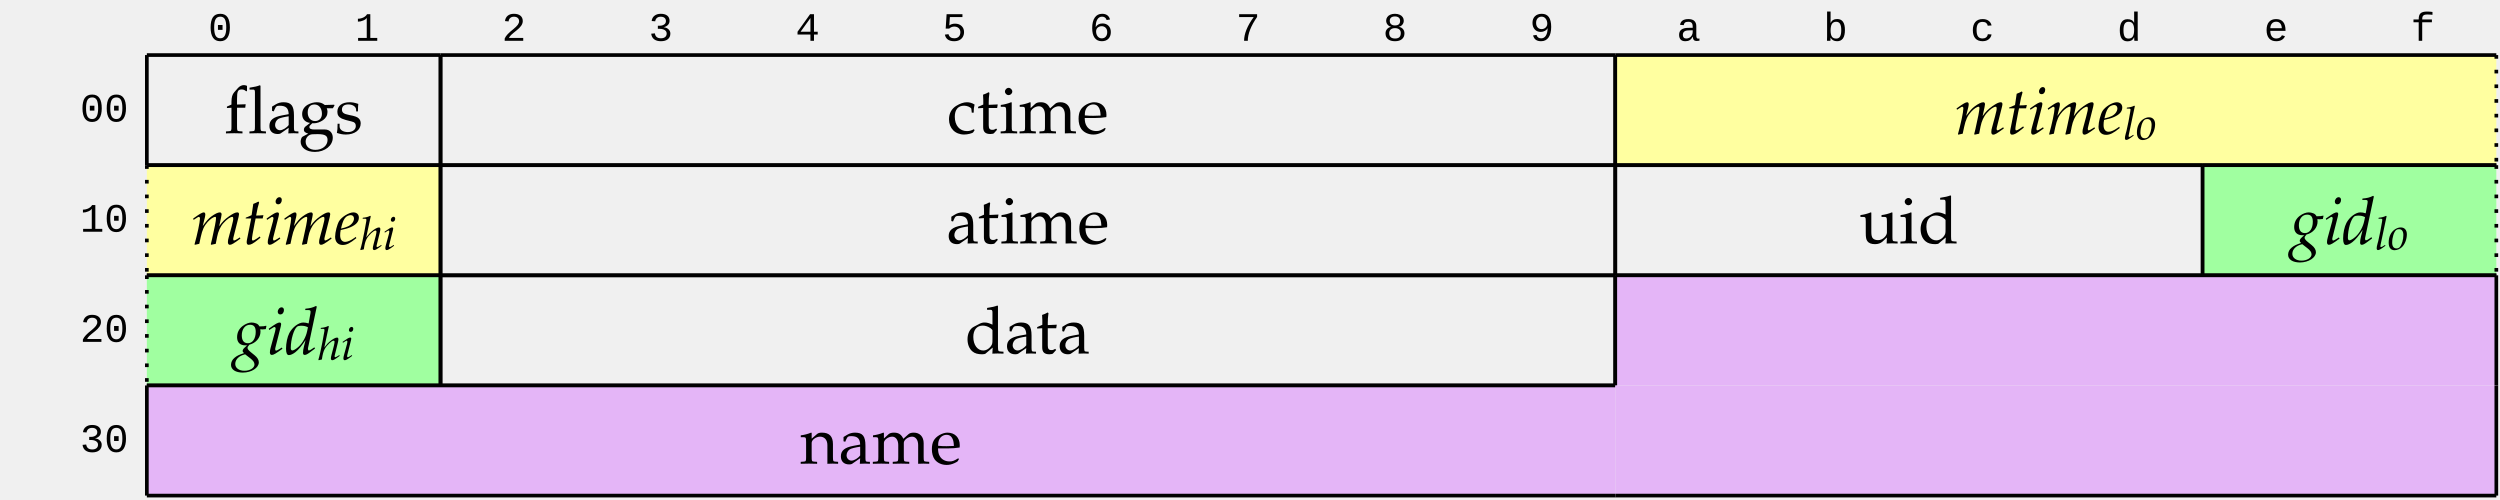
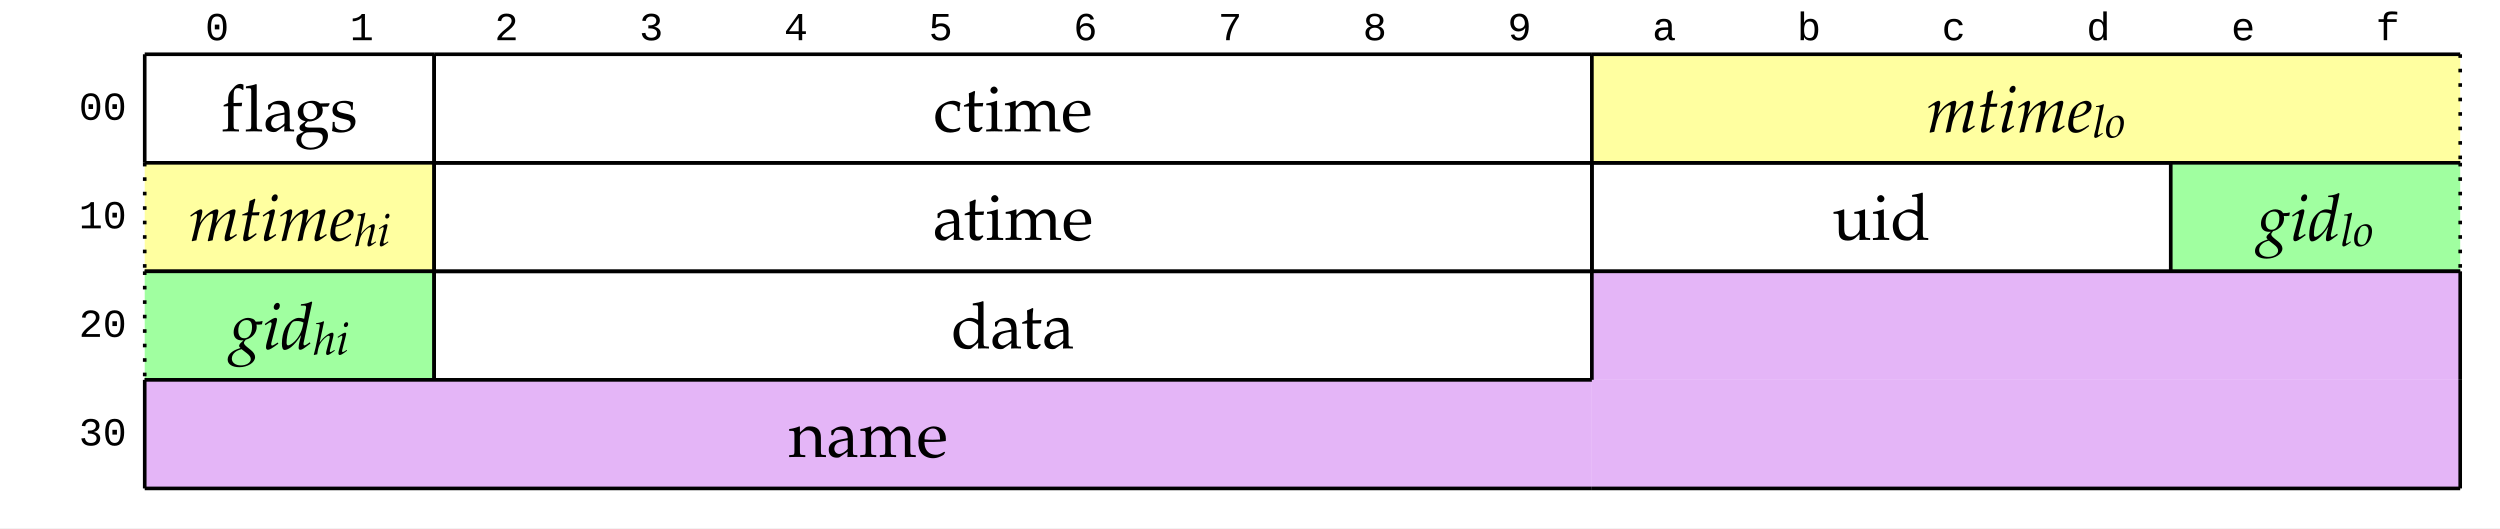
- <svg xmlns="http://www.w3.org/2000/svg" version="1.0" width="681" height="136" viewBox="0 0 681 136">
+ <svg xmlns="http://www.w3.org/2000/svg" version="1.0" width="691" height="146" viewBox="0 0 691 146">
+   <rect width="100%" height="100%" fill="white" />
  <text x="60" y="8" font-family="Courier New, monospace" font-size="11" dominant-baseline="middle" text-anchor="middle">0</text>
  <text x="100" y="8" font-family="Courier New, monospace" font-size="11" dominant-baseline="middle" text-anchor="middle">1</text>
  <text x="140" y="8" font-family="Courier New, monospace" font-size="11" dominant-baseline="middle" text-anchor="middle">2</text>
  <text x="180" y="8" font-family="Courier New, monospace" font-size="11" dominant-baseline="middle" text-anchor="middle">3</text>
  <text x="220" y="8" font-family="Courier New, monospace" font-size="11" dominant-baseline="middle" text-anchor="middle">4</text>
  <text x="260" y="8" font-family="Courier New, monospace" font-size="11" dominant-baseline="middle" text-anchor="middle">5</text>
  <text x="300" y="8" font-family="Courier New, monospace" font-size="11" dominant-baseline="middle" text-anchor="middle">6</text>
  <text x="340" y="8" font-family="Courier New, monospace" font-size="11" dominant-baseline="middle" text-anchor="middle">7</text>
  <text x="380" y="8" font-family="Courier New, monospace" font-size="11" dominant-baseline="middle" text-anchor="middle">8</text>
  <text x="420" y="8" font-family="Courier New, monospace" font-size="11" dominant-baseline="middle" text-anchor="middle">9</text>
  <text x="460" y="8" font-family="Courier New, monospace" font-size="11" dominant-baseline="middle" text-anchor="middle">a</text>
  <text x="500" y="8" font-family="Courier New, monospace" font-size="11" dominant-baseline="middle" text-anchor="middle">b</text>
  <text x="540" y="8" font-family="Courier New, monospace" font-size="11" dominant-baseline="middle" text-anchor="middle">c</text>
  <text x="580" y="8" font-family="Courier New, monospace" font-size="11" dominant-baseline="middle" text-anchor="middle">d</text>
  <text x="620" y="8" font-family="Courier New, monospace" font-size="11" dominant-baseline="middle" text-anchor="middle">e</text>
  <text x="660" y="8" font-family="Courier New, monospace" font-size="11" dominant-baseline="middle" text-anchor="middle">f</text>
  <line x1="40" y1="15" x2="120" y2="15" stroke="#000000" stroke-width="1" />
  <line x1="40" y1="45" x2="120" y2="45" stroke="#000000" stroke-width="1" />
  <line x1="120" y1="15" x2="120" y2="45" stroke="#000000" stroke-width="1" />
  <line x1="40" y1="15" x2="40" y2="45" stroke="#000000" stroke-width="1" />
  <text font-size="18" font-family="Palatino, Georgia, Times New Roman, serif" x="80" y="31" text-anchor="middle" dominant-baseline="middle">flags</text>
  <line x1="120" y1="15" x2="440" y2="15" stroke="#000000" stroke-width="1" />
  <line x1="120" y1="45" x2="440" y2="45" stroke="#000000" stroke-width="1" />
  <line x1="440" y1="15" x2="440" y2="45" stroke="#000000" stroke-width="1" />
  <line x1="120" y1="15" x2="120" y2="45" stroke="#000000" stroke-width="1" />
  <text font-size="18" font-family="Palatino, Georgia, Times New Roman, serif" x="280" y="31" text-anchor="middle" dominant-baseline="middle">ctime</text>
  <rect x="440" y="15" height="30" width="240" fill="#ffffa0" />
  <line x1="440" y1="15" x2="680" y2="15" stroke="#000000" stroke-width="1" />
  <line x1="440" y1="45" x2="680" y2="45" stroke="#000000" stroke-width="1" />
  <line stroke-dasharray="1,3" x1="680" y1="15" x2="680" y2="45" stroke="#000000" stroke-width="1" />
  <line x1="440" y1="15" x2="440" y2="45" stroke="#000000" stroke-width="1" />
  <text font-size="18" font-family="Palatino, Georgia, Times New Roman, serif" font-style="italic" x="560" y="31" text-anchor="middle" dominant-baseline="middle">mtime<tspan font-size="70%" dy="0.5ex" dominant-baseline="middle">lo</tspan>
  </text>
  <text font-size="11" font-family="Courier New, monospace" font-style="normal" dominant-baseline="middle" x="35" y="30" text-anchor="end">00</text>
  <text font-size="11" font-family="Courier New, monospace" font-style="normal" dominant-baseline="middle" x="35" y="60" text-anchor="end">10</text>
  <rect x="40" y="45" height="30" width="80" fill="#ffffa0" />
  <line x1="40" y1="45" x2="120" y2="45" stroke="#000000" stroke-width="1" />
  <line x1="40" y1="75" x2="120" y2="75" stroke="#000000" stroke-width="1" />
  <line x1="120" y1="45" x2="120" y2="75" stroke="#000000" stroke-width="1" />
  <line stroke-dasharray="1,3" x1="40" y1="45" x2="40" y2="75" stroke="#000000" stroke-width="1" />
  <text font-size="18" font-family="Palatino, Georgia, Times New Roman, serif" font-style="italic" x="80" y="61" text-anchor="middle" dominant-baseline="middle">mtime<tspan font-size="70%" dy="0.5ex" dominant-baseline="middle">hi</tspan>
  </text>
  <line x1="120" y1="45" x2="440" y2="45" stroke="#000000" stroke-width="1" />
  <line x1="120" y1="75" x2="440" y2="75" stroke="#000000" stroke-width="1" />
  <line x1="440" y1="45" x2="440" y2="75" stroke="#000000" stroke-width="1" />
  <line x1="120" y1="45" x2="120" y2="75" stroke="#000000" stroke-width="1" />
  <text font-size="18" font-family="Palatino, Georgia, Times New Roman, serif" x="280" y="61" text-anchor="middle" dominant-baseline="middle">atime</text>
  <line x1="440" y1="45" x2="600" y2="45" stroke="#000000" stroke-width="1" />
  <line x1="440" y1="75" x2="600" y2="75" stroke="#000000" stroke-width="1" />
  <line x1="600" y1="45" x2="600" y2="75" stroke="#000000" stroke-width="1" />
  <line x1="440" y1="45" x2="440" y2="75" stroke="#000000" stroke-width="1" />
  <text font-size="18" font-family="Palatino, Georgia, Times New Roman, serif" x="520" y="61" text-anchor="middle" dominant-baseline="middle">uid</text>
  <rect x="600" y="45" height="30" width="80" fill="#a0ffa0" />
  <line x1="600" y1="45" x2="680" y2="45" stroke="#000000" stroke-width="1" />
  <line x1="600" y1="75" x2="680" y2="75" stroke="#000000" stroke-width="1" />
  <line stroke-dasharray="1,3" x1="680" y1="45" x2="680" y2="75" stroke="#000000" stroke-width="1" />
  <line x1="600" y1="45" x2="600" y2="75" stroke="#000000" stroke-width="1" />
  <text font-size="18" font-family="Palatino, Georgia, Times New Roman, serif" font-style="italic" x="640" y="61" text-anchor="middle" dominant-baseline="middle">gid<tspan font-size="70%" dy="0.5ex" dominant-baseline="middle">lo</tspan>
  </text>
  <text font-size="11" font-family="Courier New, monospace" font-style="normal" dominant-baseline="middle" x="35" y="90" text-anchor="end">20</text>
  <rect x="40" y="75" height="30" width="80" fill="#a0ffa0" />
  <line x1="40" y1="75" x2="120" y2="75" stroke="#000000" stroke-width="1" />
  <line x1="40" y1="105" x2="120" y2="105" stroke="#000000" stroke-width="1" />
  <line x1="120" y1="75" x2="120" y2="105" stroke="#000000" stroke-width="1" />
  <line stroke-dasharray="1,3" x1="40" y1="75" x2="40" y2="105" stroke="#000000" stroke-width="1" />
  <text font-size="18" font-family="Palatino, Georgia, Times New Roman, serif" font-style="italic" x="80" y="91" text-anchor="middle" dominant-baseline="middle">gid<tspan font-size="70%" dy="0.5ex" dominant-baseline="middle">hi</tspan>
  </text>
  <line x1="120" y1="75" x2="440" y2="75" stroke="#000000" stroke-width="1" />
  <line x1="120" y1="105" x2="440" y2="105" stroke="#000000" stroke-width="1" />
  <line x1="440" y1="75" x2="440" y2="105" stroke="#000000" stroke-width="1" />
  <line x1="120" y1="75" x2="120" y2="105" stroke="#000000" stroke-width="1" />
  <text font-size="18" font-family="Palatino, Georgia, Times New Roman, serif" x="280" y="91" text-anchor="middle" dominant-baseline="middle">data</text>
  <rect x="440" y="75" height="30" width="240" fill="#e4b5f7" />
  <line x1="440" y1="75" x2="680" y2="75" stroke="#000000" stroke-width="1" />
  <line x1="680" y1="75" x2="680" y2="105" stroke="#000000" stroke-width="1" />
  <line x1="440" y1="75" x2="440" y2="105" stroke="#000000" stroke-width="1" />
  <text font-size="11" font-family="Courier New, monospace" font-style="normal" dominant-baseline="middle" x="35" y="120" text-anchor="end">30</text>
  <rect x="40" y="105" height="30" width="400" fill="#e4b5f7" />
  <line x1="40" y1="105" x2="440" y2="105" stroke="#000000" stroke-width="1" />
  <line x1="40" y1="135" x2="440" y2="135" stroke="#000000" stroke-width="1" />
  <line x1="40" y1="105" x2="40" y2="135" stroke="#000000" stroke-width="1" />
  <text font-size="18" font-family="Palatino, Georgia, Times New Roman, serif" x="240" y="121" text-anchor="middle" dominant-baseline="middle">name</text>
  <rect x="440" y="105" height="30" width="240" fill="#e4b5f7" />
  <line x1="440" y1="135" x2="680" y2="135" stroke="#000000" stroke-width="1" />
  <line x1="680" y1="105" x2="680" y2="135" stroke="#000000" stroke-width="1" />
</svg>
